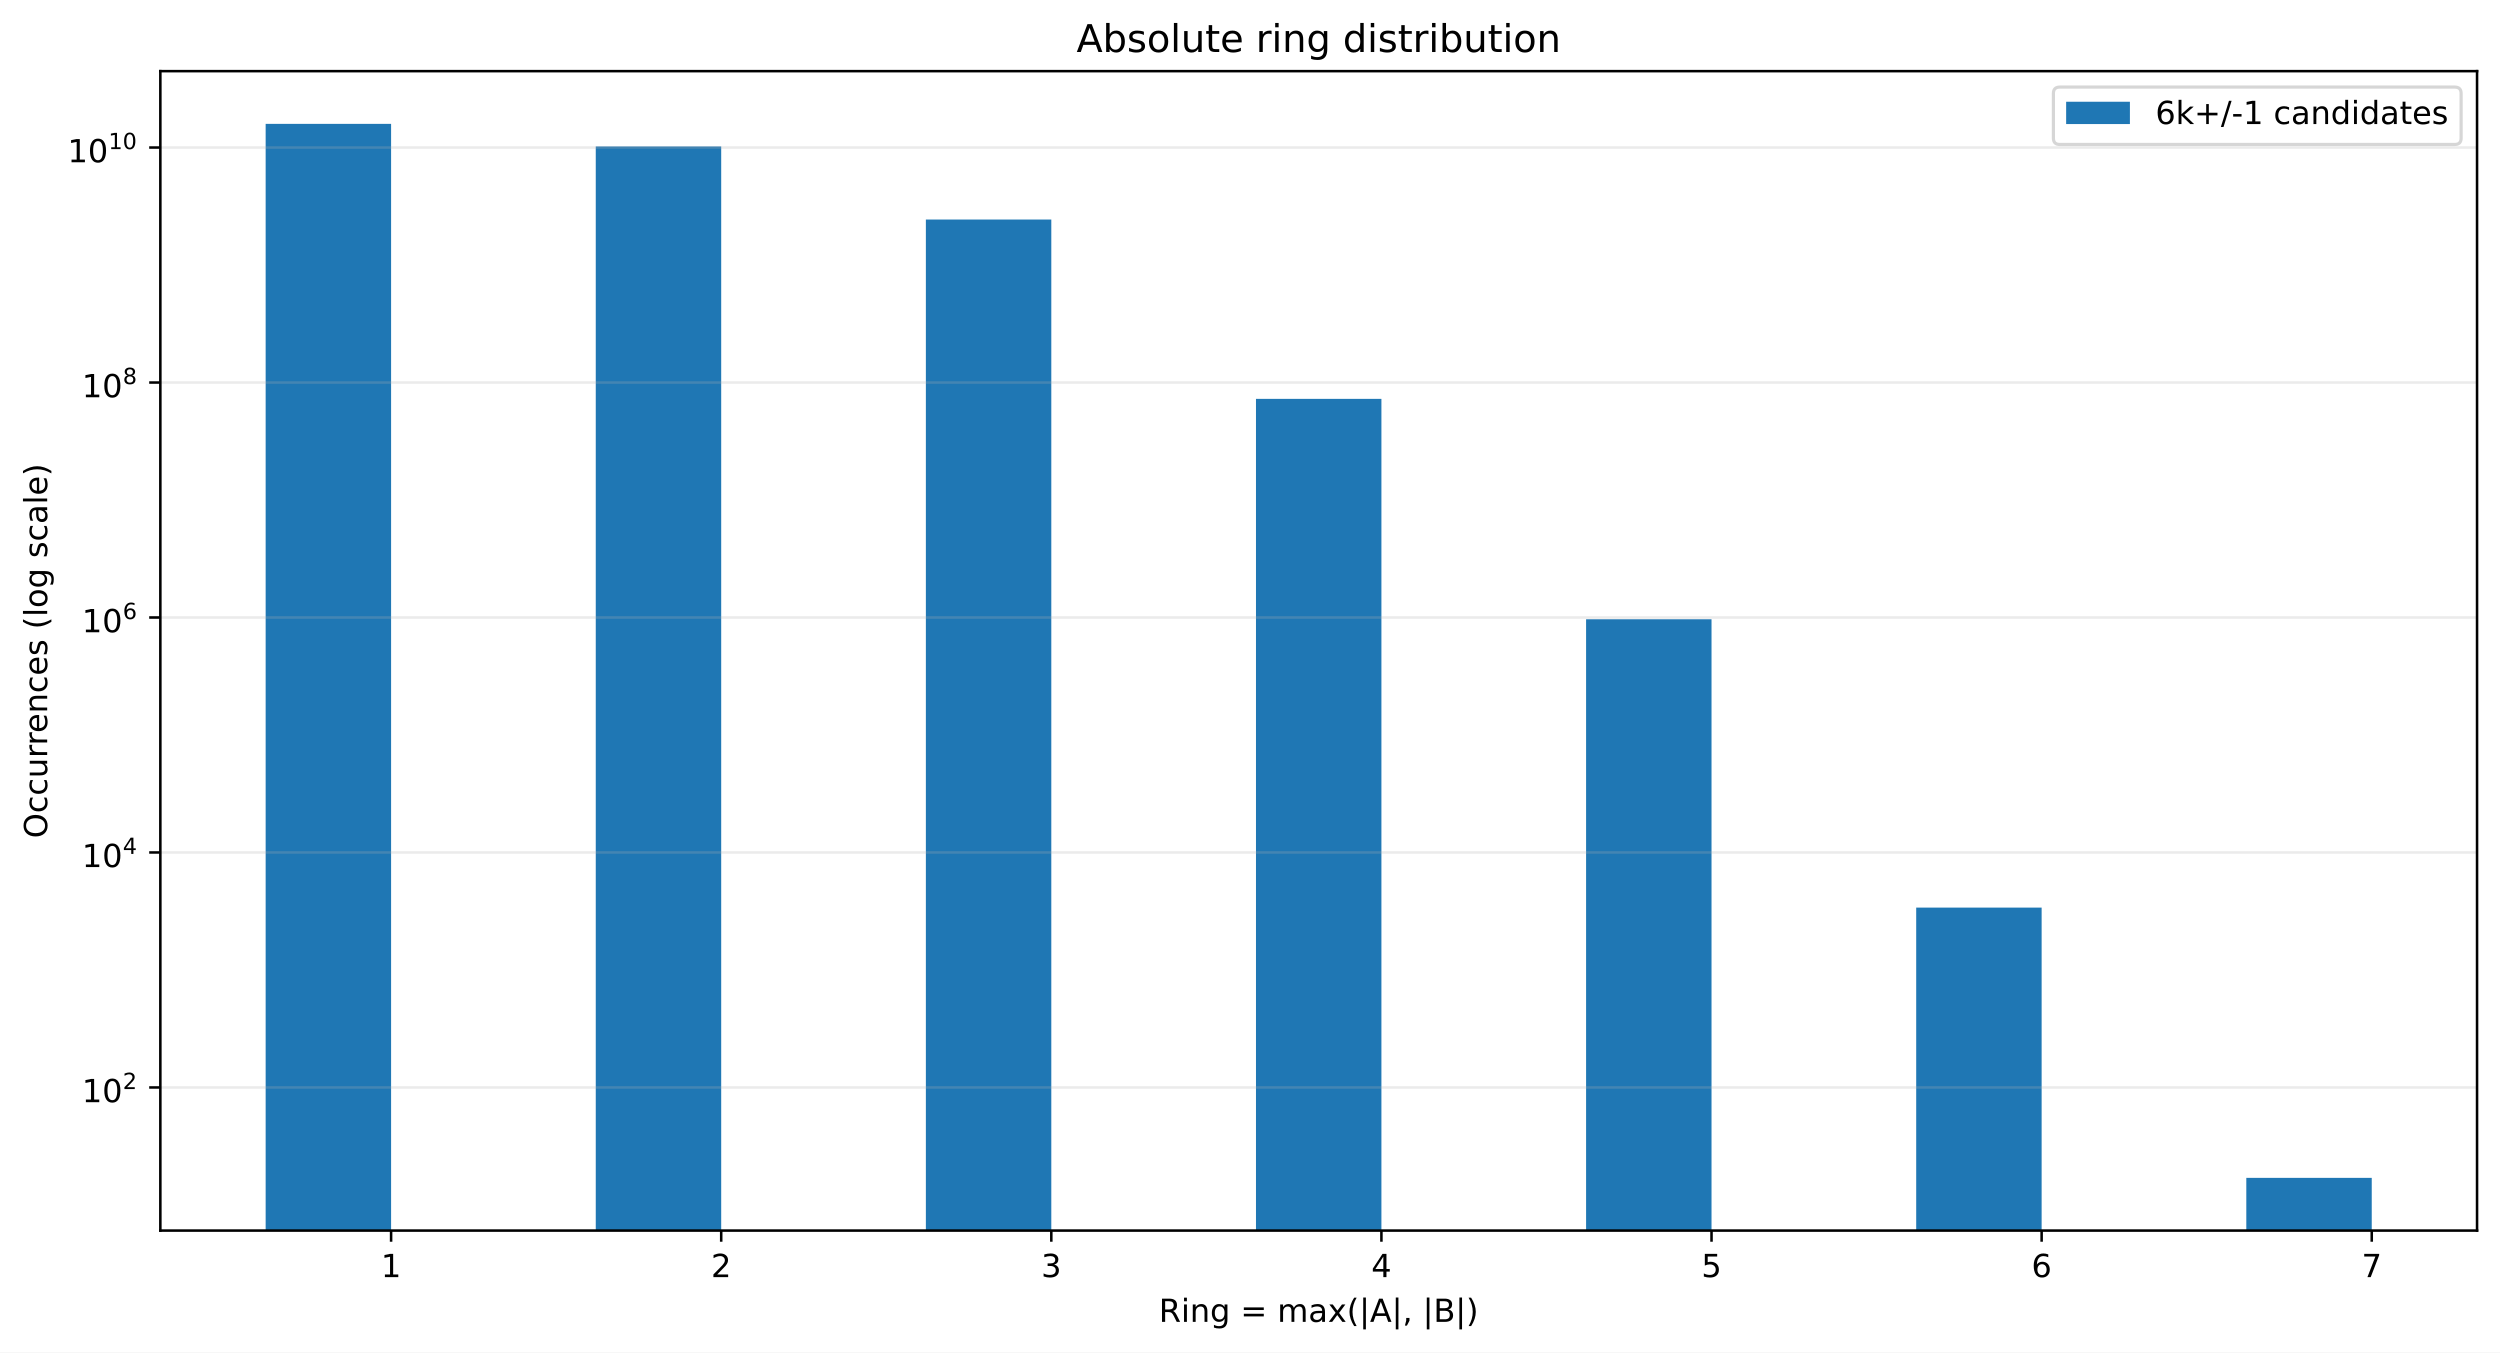
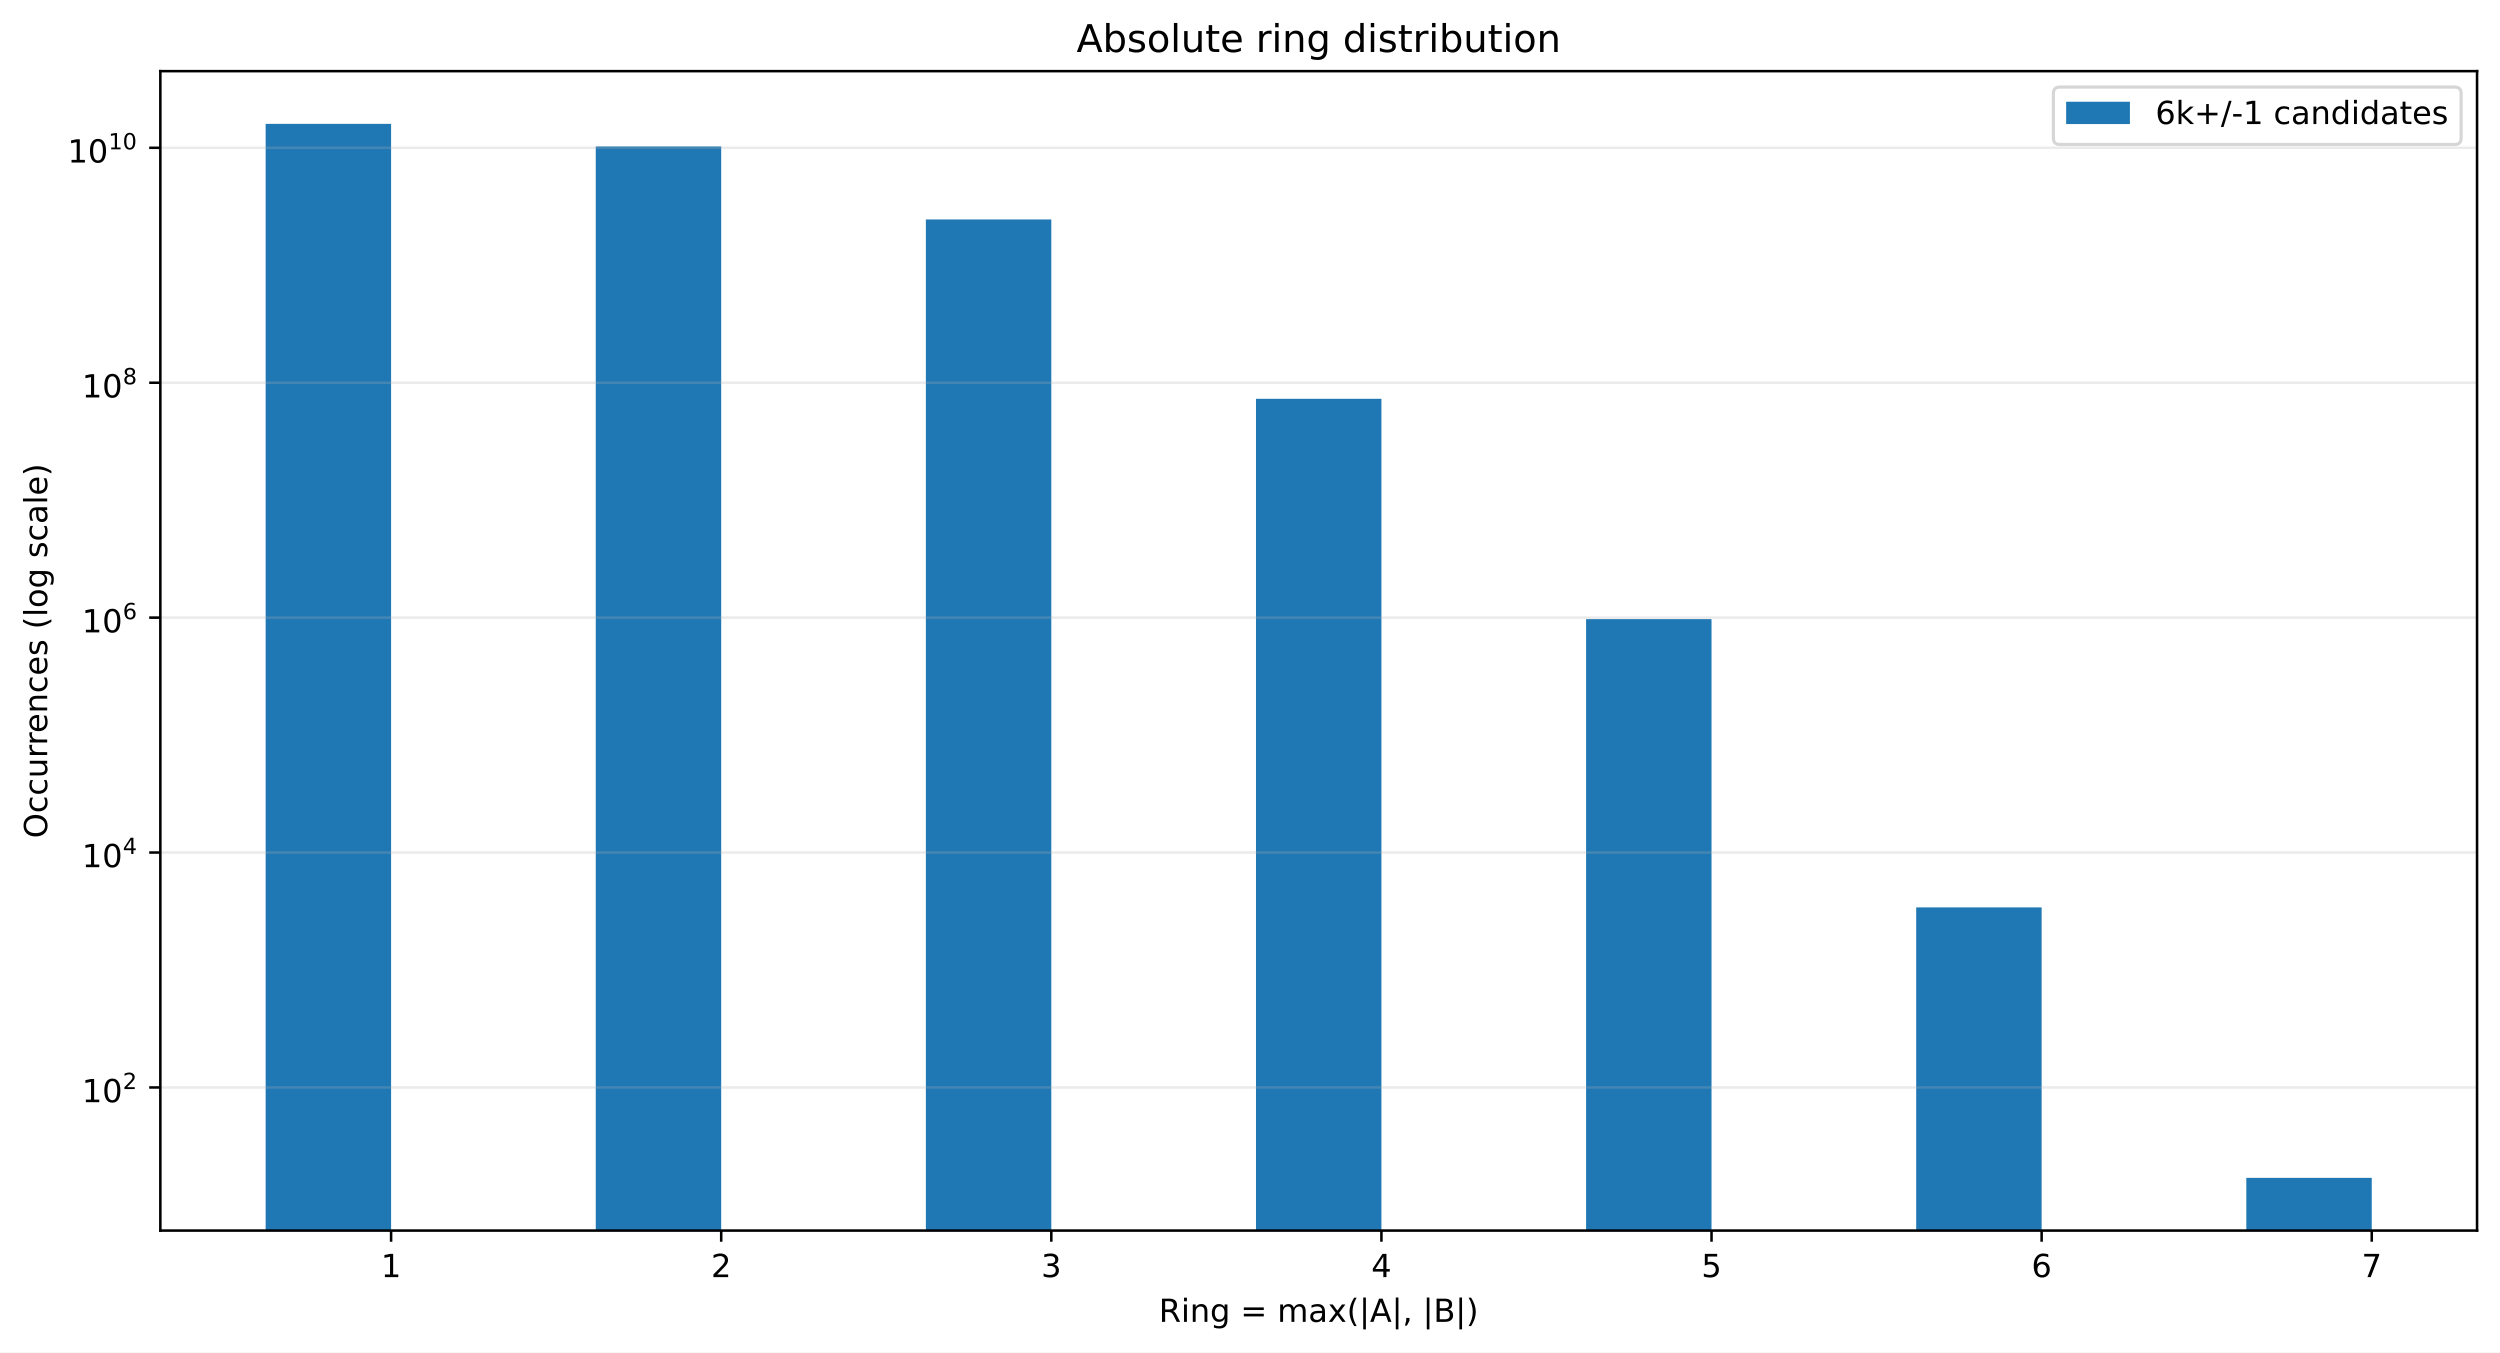
<svg xmlns="http://www.w3.org/2000/svg" xmlns:xlink="http://www.w3.org/1999/xlink" width="784.258pt" height="424.28pt" viewBox="0 0 784.258 424.28" version="1.1">
  <defs>
    <style type="text/css">*{stroke-linejoin: round; stroke-linecap: butt}</style>
  </defs>
  <g id="figure_1">
    <g id="patch_1">
      <path d="M 0 424.28  L 784.258 424.28  L 784.258 0  L 0 0  z " style="fill: #ffffff" />
    </g>
    <g id="axes_1">
      <g id="patch_2">
        <path d="M 50.301 386.036  L 777.058 386.036  L 777.058 22.318  L 50.301 22.318  z " style="fill: #ffffff" />
      </g>
      <g id="patch_3">
-         <path d="M 83.335 37272.055  L 122.687 37272.055  L 122.687 38.851  L 83.335 38.851  z " clip-path="url(#p5de3bfd280)" style="fill: #1f77b4" />
+         <path d="M 83.335 37263.111  L 122.687 37263.111  L 122.687 38.851  L 83.335 38.851  z " clip-path="url(#pdca429edb2)" style="fill: #1f77b4" />
      </g>
      <g id="patch_4">
-         <path d="M 186.891 37272.055  L 226.243 37272.055  L 226.243 45.945  L 186.891 45.945  z " clip-path="url(#p5de3bfd280)" style="fill: #1f77b4" />
+         <path d="M 186.891 37263.111  L 226.243 37263.111  L 226.243 45.943  L 186.891 45.943  z " clip-path="url(#pdca429edb2)" style="fill: #1f77b4" />
      </g>
      <g id="patch_5">
-         <path d="M 290.448 37272.055  L 329.799 37272.055  L 329.799 68.859  L 290.448 68.859  z " clip-path="url(#p5de3bfd280)" style="fill: #1f77b4" />
+         <path d="M 290.448 37263.111  L 329.799 37263.111  L 329.799 68.851  L 290.448 68.851  z " clip-path="url(#pdca429edb2)" style="fill: #1f77b4" />
      </g>
      <g id="patch_6">
-         <path d="M 394.004 37272.055  L 433.355 37272.055  L 433.355 125.124  L 394.004 125.124  z " clip-path="url(#p5de3bfd280)" style="fill: #1f77b4" />
+         <path d="M 394.004 37263.111  L 433.355 37263.111  L 433.355 125.103  L 394.004 125.103  z " clip-path="url(#pdca429edb2)" style="fill: #1f77b4" />
      </g>
      <g id="patch_7">
-         <path d="M 497.56 37272.055  L 536.912 37272.055  L 536.912 194.256  L 497.56 194.256  z " clip-path="url(#p5de3bfd280)" style="fill: #1f77b4" />
+         <path d="M 497.56 37263.111  L 536.912 37263.111  L 536.912 194.217  L 497.56 194.217  z " clip-path="url(#pdca429edb2)" style="fill: #1f77b4" />
      </g>
      <g id="patch_8">
-         <path d="M 601.116 37272.055  L 640.468 37272.055  L 640.468 284.712  L 601.116 284.712  z " clip-path="url(#p5de3bfd280)" style="fill: #1f77b4" />
+         <path d="M 601.116 37263.111  L 640.468 37263.111  L 640.468 284.653  L 601.116 284.653  z " clip-path="url(#pdca429edb2)" style="fill: #1f77b4" />
      </g>
      <g id="patch_9">
-         <path d="M 704.673 37272.055  L 744.024 37272.055  L 744.024 369.503  L 704.673 369.503  z " clip-path="url(#p5de3bfd280)" style="fill: #1f77b4" />
+         <path d="M 704.673 37263.111  L 744.024 37263.111  L 744.024 369.503  L 704.673 369.503  z " clip-path="url(#pdca429edb2)" style="fill: #1f77b4" />
      </g>
      <g id="matplotlib.axis_1">
        <g id="xtick_1">
          <g id="line2d_1">
            <defs>
-               <path id="m37a726b185" d="M 0 0  L 0 3.5  " style="stroke: #000000; stroke-width: 0.8" />
+               <path id="meb6e5f7b41" d="M 0 0  L 0 3.5  " style="stroke: #000000; stroke-width: 0.8" />
            </defs>
            <g>
-               <use xlink:href="#m37a726b185" x="122.687" y="386.036" style="stroke: #000000; stroke-width: 0.8" />
+               <use xlink:href="#meb6e5f7b41" x="122.687" y="386.036" style="stroke: #000000; stroke-width: 0.8" />
            </g>
          </g>
          <g id="text_1">
            <g transform="translate(119.5053 400.6334) scale(0.1 -0.1)">
              <defs>
                <path id="DejaVuSans-14" d="M 794 531  L 1825 531  L 1825 4091  L 703 3866  L 703 4441  L 1819 4666  L 2450 4666  L 2450 531  L 3481 531  L 3481 0  L 794 0  L 794 531  z " transform="scale(0.015625)" />
              </defs>
              <use xlink:href="#DejaVuSans-14" />
            </g>
          </g>
        </g>
        <g id="xtick_2">
          <g id="line2d_2">
            <g>
-               <use xlink:href="#m37a726b185" x="226.243" y="386.036" style="stroke: #000000; stroke-width: 0.8" />
+               <use xlink:href="#meb6e5f7b41" x="226.243" y="386.036" style="stroke: #000000; stroke-width: 0.8" />
            </g>
          </g>
          <g id="text_2">
            <g transform="translate(223.0616 400.6334) scale(0.1 -0.1)">
              <defs>
                <path id="DejaVuSans-15" d="M 1228 531  L 3431 531  L 3431 0  L 469 0  L 469 531  Q 828 903 1448 1529  Q 2069 2156 2228 2338  Q 2531 2678 2651 2914  Q 2772 3150 2772 3378  Q 2772 3750 2511 3984  Q 2250 4219 1831 4219  Q 1534 4219 1204 4116  Q 875 4013 500 3803  L 500 4441  Q 881 4594 1212 4672  Q 1544 4750 1819 4750  Q 2544 4750 2975 4387  Q 3406 4025 3406 3419  Q 3406 3131 3298 2873  Q 3191 2616 2906 2266  Q 2828 2175 2409 1742  Q 1991 1309 1228 531  z " transform="scale(0.015625)" />
              </defs>
              <use xlink:href="#DejaVuSans-15" />
            </g>
          </g>
        </g>
        <g id="xtick_3">
          <g id="line2d_3">
            <g>
-               <use xlink:href="#m37a726b185" x="329.799" y="386.036" style="stroke: #000000; stroke-width: 0.8" />
+               <use xlink:href="#meb6e5f7b41" x="329.799" y="386.036" style="stroke: #000000; stroke-width: 0.8" />
            </g>
          </g>
          <g id="text_3">
            <g transform="translate(326.6178 400.6334) scale(0.1 -0.1)">
              <defs>
                <path id="DejaVuSans-16" d="M 2597 2516  Q 3050 2419 3304 2112  Q 3559 1806 3559 1356  Q 3559 666 3084 287  Q 2609 -91 1734 -91  Q 1441 -91 1130 -33  Q 819 25 488 141  L 488 750  Q 750 597 1062 519  Q 1375 441 1716 441  Q 2309 441 2620 675  Q 2931 909 2931 1356  Q 2931 1769 2642 2001  Q 2353 2234 1838 2234  L 1294 2234  L 1294 2753  L 1863 2753  Q 2328 2753 2575 2939  Q 2822 3125 2822 3475  Q 2822 3834 2567 4026  Q 2313 4219 1838 4219  Q 1578 4219 1281 4162  Q 984 4106 628 3988  L 628 4550  Q 988 4650 1302 4700  Q 1616 4750 1894 4750  Q 2613 4750 3031 4423  Q 3450 4097 3450 3541  Q 3450 3153 3228 2886  Q 3006 2619 2597 2516  z " transform="scale(0.015625)" />
              </defs>
              <use xlink:href="#DejaVuSans-16" />
            </g>
          </g>
        </g>
        <g id="xtick_4">
          <g id="line2d_4">
            <g>
-               <use xlink:href="#m37a726b185" x="433.355" y="386.036" style="stroke: #000000; stroke-width: 0.8" />
+               <use xlink:href="#meb6e5f7b41" x="433.355" y="386.036" style="stroke: #000000; stroke-width: 0.8" />
            </g>
          </g>
          <g id="text_4">
            <g transform="translate(430.174 400.6334) scale(0.1 -0.1)">
              <defs>
                <path id="DejaVuSans-17" d="M 2419 4116  L 825 1625  L 2419 1625  L 2419 4116  z M 2253 4666  L 3047 4666  L 3047 1625  L 3713 1625  L 3713 1100  L 3047 1100  L 3047 0  L 2419 0  L 2419 1100  L 313 1100  L 313 1709  L 2253 4666  z " transform="scale(0.015625)" />
              </defs>
              <use xlink:href="#DejaVuSans-17" />
            </g>
          </g>
        </g>
        <g id="xtick_5">
          <g id="line2d_5">
            <g>
-               <use xlink:href="#m37a726b185" x="536.912" y="386.036" style="stroke: #000000; stroke-width: 0.8" />
+               <use xlink:href="#meb6e5f7b41" x="536.912" y="386.036" style="stroke: #000000; stroke-width: 0.8" />
            </g>
          </g>
          <g id="text_5">
            <g transform="translate(533.7303 400.6334) scale(0.1 -0.1)">
              <defs>
                <path id="DejaVuSans-18" d="M 691 4666  L 3169 4666  L 3169 4134  L 1269 4134  L 1269 2991  Q 1406 3038 1543 3061  Q 1681 3084 1819 3084  Q 2600 3084 3056 2656  Q 3513 2228 3513 1497  Q 3513 744 3044 326  Q 2575 -91 1722 -91  Q 1428 -91 1123 -41  Q 819 9 494 109  L 494 744  Q 775 591 1075 516  Q 1375 441 1709 441  Q 2250 441 2565 725  Q 2881 1009 2881 1497  Q 2881 1984 2565 2268  Q 2250 2553 1709 2553  Q 1456 2553 1204 2497  Q 953 2441 691 2322  L 691 4666  z " transform="scale(0.015625)" />
              </defs>
              <use xlink:href="#DejaVuSans-18" />
            </g>
          </g>
        </g>
        <g id="xtick_6">
          <g id="line2d_6">
            <g>
-               <use xlink:href="#m37a726b185" x="640.468" y="386.036" style="stroke: #000000; stroke-width: 0.8" />
+               <use xlink:href="#meb6e5f7b41" x="640.468" y="386.036" style="stroke: #000000; stroke-width: 0.8" />
            </g>
          </g>
          <g id="text_6">
            <g transform="translate(637.2865 400.6334) scale(0.1 -0.1)">
              <defs>
                <path id="DejaVuSans-19" d="M 2113 2584  Q 1688 2584 1439 2293  Q 1191 2003 1191 1497  Q 1191 994 1439 701  Q 1688 409 2113 409  Q 2538 409 2786 701  Q 3034 994 3034 1497  Q 3034 2003 2786 2293  Q 2538 2584 2113 2584  z M 3366 4563  L 3366 3988  Q 3128 4100 2886 4159  Q 2644 4219 2406 4219  Q 1781 4219 1451 3797  Q 1122 3375 1075 2522  Q 1259 2794 1537 2939  Q 1816 3084 2150 3084  Q 2853 3084 3261 2657  Q 3669 2231 3669 1497  Q 3669 778 3244 343  Q 2819 -91 2113 -91  Q 1303 -91 875 529  Q 447 1150 447 2328  Q 447 3434 972 4092  Q 1497 4750 2381 4750  Q 2619 4750 2861 4703  Q 3103 4656 3366 4563  z " transform="scale(0.015625)" />
              </defs>
              <use xlink:href="#DejaVuSans-19" />
            </g>
          </g>
        </g>
        <g id="xtick_7">
          <g id="line2d_7">
            <g>
-               <use xlink:href="#m37a726b185" x="744.024" y="386.036" style="stroke: #000000; stroke-width: 0.8" />
+               <use xlink:href="#meb6e5f7b41" x="744.024" y="386.036" style="stroke: #000000; stroke-width: 0.8" />
            </g>
          </g>
          <g id="text_7">
            <g transform="translate(740.8427 400.6334) scale(0.1 -0.1)">
              <defs>
                <path id="DejaVuSans-1a" d="M 525 4666  L 3525 4666  L 3525 4397  L 1831 0  L 1172 0  L 2766 4134  L 525 4134  L 525 4666  z " transform="scale(0.015625)" />
              </defs>
              <use xlink:href="#DejaVuSans-1a" />
            </g>
          </g>
        </g>
        <g id="text_8">
          <g transform="translate(363.5437 414.678) scale(0.1 -0.1)">
            <defs>
              <path id="DejaVuSans-35" d="M 2841 2188  Q 3044 2119 3236 1894  Q 3428 1669 3622 1275  L 4263 0  L 3584 0  L 2988 1197  Q 2756 1666 2539 1819  Q 2322 1972 1947 1972  L 1259 1972  L 1259 0  L 628 0  L 628 4666  L 2053 4666  Q 2853 4666 3247 4331  Q 3641 3997 3641 3322  Q 3641 2881 3436 2590  Q 3231 2300 2841 2188  z M 1259 4147  L 1259 2491  L 2053 2491  Q 2509 2491 2742 2702  Q 2975 2913 2975 3322  Q 2975 3731 2742 3939  Q 2509 4147 2053 4147  L 1259 4147  z " transform="scale(0.015625)" />
              <path id="DejaVuSans-4c" d="M 603 3500  L 1178 3500  L 1178 0  L 603 0  L 603 3500  z M 603 4863  L 1178 4863  L 1178 4134  L 603 4134  L 603 4863  z " transform="scale(0.015625)" />
              <path id="DejaVuSans-51" d="M 3513 2113  L 3513 0  L 2938 0  L 2938 2094  Q 2938 2591 2744 2837  Q 2550 3084 2163 3084  Q 1697 3084 1428 2787  Q 1159 2491 1159 1978  L 1159 0  L 581 0  L 581 3500  L 1159 3500  L 1159 2956  Q 1366 3272 1645 3428  Q 1925 3584 2291 3584  Q 2894 3584 3203 3211  Q 3513 2838 3513 2113  z " transform="scale(0.015625)" />
              <path id="DejaVuSans-4a" d="M 2906 1791  Q 2906 2416 2648 2759  Q 2391 3103 1925 3103  Q 1463 3103 1205 2759  Q 947 2416 947 1791  Q 947 1169 1205 825  Q 1463 481 1925 481  Q 2391 481 2648 825  Q 2906 1169 2906 1791  z M 3481 434  Q 3481 -459 3084 -895  Q 2688 -1331 1869 -1331  Q 1566 -1331 1297 -1286  Q 1028 -1241 775 -1147  L 775 -588  Q 1028 -725 1275 -790  Q 1522 -856 1778 -856  Q 2344 -856 2625 -561  Q 2906 -266 2906 331  L 2906 616  Q 2728 306 2450 153  Q 2172 0 1784 0  Q 1141 0 747 490  Q 353 981 353 1791  Q 353 2603 747 3093  Q 1141 3584 1784 3584  Q 2172 3584 2450 3431  Q 2728 3278 2906 2969  L 2906 3500  L 3481 3500  L 3481 434  z " transform="scale(0.015625)" />
              <path id="DejaVuSans-3" transform="scale(0.015625)" />
              <path id="DejaVuSans-20" d="M 678 2906  L 4684 2906  L 4684 2381  L 678 2381  L 678 2906  z M 678 1631  L 4684 1631  L 4684 1100  L 678 1100  L 678 1631  z " transform="scale(0.015625)" />
              <path id="DejaVuSans-50" d="M 3328 2828  Q 3544 3216 3844 3400  Q 4144 3584 4550 3584  Q 5097 3584 5394 3201  Q 5691 2819 5691 2113  L 5691 0  L 5113 0  L 5113 2094  Q 5113 2597 4934 2840  Q 4756 3084 4391 3084  Q 3944 3084 3684 2787  Q 3425 2491 3425 1978  L 3425 0  L 2847 0  L 2847 2094  Q 2847 2600 2669 2842  Q 2491 3084 2119 3084  Q 1678 3084 1418 2786  Q 1159 2488 1159 1978  L 1159 0  L 581 0  L 581 3500  L 1159 3500  L 1159 2956  Q 1356 3278 1631 3431  Q 1906 3584 2284 3584  Q 2666 3584 2933 3390  Q 3200 3197 3328 2828  z " transform="scale(0.015625)" />
              <path id="DejaVuSans-44" d="M 2194 1759  Q 1497 1759 1228 1600  Q 959 1441 959 1056  Q 959 750 1161 570  Q 1363 391 1709 391  Q 2188 391 2477 730  Q 2766 1069 2766 1631  L 2766 1759  L 2194 1759  z M 3341 1997  L 3341 0  L 2766 0  L 2766 531  Q 2569 213 2275 61  Q 1981 -91 1556 -91  Q 1019 -91 701 211  Q 384 513 384 1019  Q 384 1609 779 1909  Q 1175 2209 1959 2209  L 2766 2209  L 2766 2266  Q 2766 2663 2505 2880  Q 2244 3097 1772 3097  Q 1472 3097 1187 3025  Q 903 2953 641 2809  L 641 3341  Q 956 3463 1253 3523  Q 1550 3584 1831 3584  Q 2591 3584 2966 3190  Q 3341 2797 3341 1997  z " transform="scale(0.015625)" />
              <path id="DejaVuSans-5b" d="M 3513 3500  L 2247 1797  L 3578 0  L 2900 0  L 1881 1375  L 863 0  L 184 0  L 1544 1831  L 300 3500  L 978 3500  L 1906 2253  L 2834 3500  L 3513 3500  z " transform="scale(0.015625)" />
              <path id="DejaVuSans-b" d="M 1984 4856  Q 1566 4138 1362 3434  Q 1159 2731 1159 2009  Q 1159 1288 1364 580  Q 1569 -128 1984 -844  L 1484 -844  Q 1016 -109 783 600  Q 550 1309 550 2009  Q 550 2706 781 3412  Q 1013 4119 1484 4856  L 1984 4856  z " transform="scale(0.015625)" />
              <path id="DejaVuSans-5f" d="M 1344 4891  L 1344 -1509  L 813 -1509  L 813 4891  L 1344 4891  z " transform="scale(0.015625)" />
              <path id="DejaVuSans-24" d="M 2188 4044  L 1331 1722  L 3047 1722  L 2188 4044  z M 1831 4666  L 2547 4666  L 4325 0  L 3669 0  L 3244 1197  L 1141 1197  L 716 0  L 50 0  L 1831 4666  z " transform="scale(0.015625)" />
              <path id="DejaVuSans-f" d="M 750 794  L 1409 794  L 1409 256  L 897 -744  L 494 -744  L 750 256  L 750 794  z " transform="scale(0.015625)" />
              <path id="DejaVuSans-25" d="M 1259 2228  L 1259 519  L 2272 519  Q 2781 519 3026 730  Q 3272 941 3272 1375  Q 3272 1813 3026 2020  Q 2781 2228 2272 2228  L 1259 2228  z M 1259 4147  L 1259 2741  L 2194 2741  Q 2656 2741 2882 2914  Q 3109 3088 3109 3444  Q 3109 3797 2882 3972  Q 2656 4147 2194 4147  L 1259 4147  z M 628 4666  L 2241 4666  Q 2963 4666 3353 4366  Q 3744 4066 3744 3513  Q 3744 3084 3544 2831  Q 3344 2578 2956 2516  Q 3422 2416 3680 2098  Q 3938 1781 3938 1306  Q 3938 681 3513 340  Q 3088 0 2303 0  L 628 0  L 628 4666  z " transform="scale(0.015625)" />
              <path id="DejaVuSans-c" d="M 513 4856  L 1013 4856  Q 1481 4119 1714 3412  Q 1947 2706 1947 2009  Q 1947 1309 1714 600  Q 1481 -109 1013 -844  L 513 -844  Q 928 -128 1133 580  Q 1338 1288 1338 2009  Q 1338 2731 1133 3434  Q 928 4138 513 4856  z " transform="scale(0.015625)" />
            </defs>
            <use xlink:href="#DejaVuSans-35" />
            <use xlink:href="#DejaVuSans-4c" transform="translate(69.48438 0)" />
            <use xlink:href="#DejaVuSans-51" transform="translate(97.26562 0)" />
            <use xlink:href="#DejaVuSans-4a" transform="translate(160.6406 0)" />
            <use xlink:href="#DejaVuSans-3" transform="translate(224.125 0)" />
            <use xlink:href="#DejaVuSans-20" transform="translate(255.9062 0)" />
            <use xlink:href="#DejaVuSans-3" transform="translate(339.7031 0)" />
            <use xlink:href="#DejaVuSans-50" transform="translate(371.4844 0)" />
            <use xlink:href="#DejaVuSans-44" transform="translate(468.8906 0)" />
            <use xlink:href="#DejaVuSans-5b" transform="translate(530.1719 0)" />
            <use xlink:href="#DejaVuSans-b" transform="translate(589.3594 0)" />
            <use xlink:href="#DejaVuSans-5f" transform="translate(628.375 0)" />
            <use xlink:href="#DejaVuSans-24" transform="translate(662.0625 0)" />
            <use xlink:href="#DejaVuSans-5f" transform="translate(730.4688 0)" />
            <use xlink:href="#DejaVuSans-f" transform="translate(764.1562 0)" />
            <use xlink:href="#DejaVuSans-3" transform="translate(795.9375 0)" />
            <use xlink:href="#DejaVuSans-5f" transform="translate(827.7188 0)" />
            <use xlink:href="#DejaVuSans-25" transform="translate(861.4062 0)" />
            <use xlink:href="#DejaVuSans-5f" transform="translate(930.0156 0)" />
            <use xlink:href="#DejaVuSans-c" transform="translate(963.7031 0)" />
          </g>
        </g>
      </g>
      <g id="matplotlib.axis_2">
        <g id="ytick_1">
          <g id="line2d_8">
-             <path d="M 50.301 341.14  L 777.058 341.14  " clip-path="url(#p5de3bfd280)" style="fill: none; stroke: #b0b0b0; stroke-opacity: 0.25; stroke-width: 0.8; stroke-linecap: square" />
+             <path d="M 50.301 341.147  L 777.058 341.147  " clip-path="url(#pdca429edb2)" style="fill: none; stroke: #b0b0b0; stroke-opacity: 0.25; stroke-width: 0.8; stroke-linecap: square" />
          </g>
          <g id="line2d_9">
            <defs>
-               <path id="m7435d245ad" d="M 0 0  L -3.5 0  " style="stroke: #000000; stroke-width: 0.8" />
+               <path id="md91ee66e04" d="M 0 0  L -3.5 0  " style="stroke: #000000; stroke-width: 0.8" />
            </defs>
            <g>
-               <use xlink:href="#m7435d245ad" x="50.301" y="341.14" style="stroke: #000000; stroke-width: 0.8" />
+               <use xlink:href="#md91ee66e04" x="50.301" y="341.147" style="stroke: #000000; stroke-width: 0.8" />
            </g>
          </g>
          <g id="text_9">
-             <g transform="translate(25.70078 345.8397) scale(0.1 -0.1)">
+             <g transform="translate(25.70078 345.8465) scale(0.1 -0.1)">
              <defs>
                <path id="DejaVuSans-13" d="M 2034 4250  Q 1547 4250 1301 3770  Q 1056 3291 1056 2328  Q 1056 1369 1301 889  Q 1547 409 2034 409  Q 2525 409 2770 889  Q 3016 1369 3016 2328  Q 3016 3291 2770 3770  Q 2525 4250 2034 4250  z M 2034 4750  Q 2819 4750 3233 4129  Q 3647 3509 3647 2328  Q 3647 1150 3233 529  Q 2819 -91 2034 -91  Q 1250 -91 836 529  Q 422 1150 422 2328  Q 422 3509 836 4129  Q 1250 4750 2034 4750  z " transform="scale(0.015625)" />
              </defs>
              <use xlink:href="#DejaVuSans-14" transform="translate(0 0.746875)" />
              <use xlink:href="#DejaVuSans-13" transform="translate(63.62305 0.746875)" />
              <use xlink:href="#DejaVuSans-15" transform="translate(128.2031 42.04688) scale(0.7)" />
            </g>
          </g>
        </g>
        <g id="ytick_2">
          <g id="line2d_10">
-             <path d="M 50.301 267.425  L 777.058 267.425  " clip-path="url(#p5de3bfd280)" style="fill: none; stroke: #b0b0b0; stroke-opacity: 0.25; stroke-width: 0.8; stroke-linecap: square" />
+             <path d="M 50.301 267.45  L 777.058 267.45  " clip-path="url(#pdca429edb2)" style="fill: none; stroke: #b0b0b0; stroke-opacity: 0.25; stroke-width: 0.8; stroke-linecap: square" />
          </g>
          <g id="line2d_11">
            <g>
-               <use xlink:href="#m7435d245ad" x="50.301" y="267.425" style="stroke: #000000; stroke-width: 0.8" />
+               <use xlink:href="#md91ee66e04" x="50.301" y="267.45" style="stroke: #000000; stroke-width: 0.8" />
            </g>
          </g>
          <g id="text_10">
-             <g transform="translate(25.70078 272.0753) scale(0.1 -0.1)">
+             <g transform="translate(25.70078 272.1) scale(0.1 -0.1)">
              <use xlink:href="#DejaVuSans-14" transform="translate(0 0.665625)" />
              <use xlink:href="#DejaVuSans-13" transform="translate(63.62305 0.665625)" />
              <use xlink:href="#DejaVuSans-17" transform="translate(128.2031 41.96563) scale(0.7)" />
            </g>
          </g>
        </g>
        <g id="ytick_3">
          <g id="line2d_12">
-             <path d="M 50.301 193.711  L 777.058 193.711  " clip-path="url(#p5de3bfd280)" style="fill: none; stroke: #b0b0b0; stroke-opacity: 0.25; stroke-width: 0.8; stroke-linecap: square" />
+             <path d="M 50.301 193.753  L 777.058 193.753  " clip-path="url(#pdca429edb2)" style="fill: none; stroke: #b0b0b0; stroke-opacity: 0.25; stroke-width: 0.8; stroke-linecap: square" />
          </g>
          <g id="line2d_13">
            <g>
-               <use xlink:href="#m7435d245ad" x="50.301" y="193.711" style="stroke: #000000; stroke-width: 0.8" />
+               <use xlink:href="#md91ee66e04" x="50.301" y="193.753" style="stroke: #000000; stroke-width: 0.8" />
            </g>
          </g>
          <g id="text_11">
-             <g transform="translate(25.70078 198.4109) scale(0.1 -0.1)">
+             <g transform="translate(25.70078 198.4535) scale(0.1 -0.1)">
              <use xlink:href="#DejaVuSans-14" transform="translate(0 0.746875)" />
              <use xlink:href="#DejaVuSans-13" transform="translate(63.62305 0.746875)" />
              <use xlink:href="#DejaVuSans-19" transform="translate(128.2031 42.04688) scale(0.7)" />
            </g>
          </g>
        </g>
        <g id="ytick_4">
          <g id="line2d_14">
-             <path d="M 50.301 119.996  L 777.058 119.996  " clip-path="url(#p5de3bfd280)" style="fill: none; stroke: #b0b0b0; stroke-opacity: 0.25; stroke-width: 0.8; stroke-linecap: square" />
+             <path d="M 50.301 120.057  L 777.058 120.057  " clip-path="url(#pdca429edb2)" style="fill: none; stroke: #b0b0b0; stroke-opacity: 0.25; stroke-width: 0.8; stroke-linecap: square" />
          </g>
          <g id="line2d_15">
            <g>
-               <use xlink:href="#m7435d245ad" x="50.301" y="119.996" style="stroke: #000000; stroke-width: 0.8" />
+               <use xlink:href="#md91ee66e04" x="50.301" y="120.057" style="stroke: #000000; stroke-width: 0.8" />
            </g>
          </g>
          <g id="text_12">
-             <g transform="translate(25.70078 124.6965) scale(0.1 -0.1)">
+             <g transform="translate(25.70078 124.7569) scale(0.1 -0.1)">
              <defs>
                <path id="DejaVuSans-1b" d="M 2034 2216  Q 1584 2216 1326 1975  Q 1069 1734 1069 1313  Q 1069 891 1326 650  Q 1584 409 2034 409  Q 2484 409 2743 651  Q 3003 894 3003 1313  Q 3003 1734 2745 1975  Q 2488 2216 2034 2216  z M 1403 2484  Q 997 2584 770 2862  Q 544 3141 544 3541  Q 544 4100 942 4425  Q 1341 4750 2034 4750  Q 2731 4750 3128 4425  Q 3525 4100 3525 3541  Q 3525 3141 3298 2862  Q 3072 2584 2669 2484  Q 3125 2378 3379 2068  Q 3634 1759 3634 1313  Q 3634 634 3220 271  Q 2806 -91 2034 -91  Q 1263 -91 848 271  Q 434 634 434 1313  Q 434 1759 690 2068  Q 947 2378 1403 2484  z M 1172 3481  Q 1172 3119 1398 2916  Q 1625 2713 2034 2713  Q 2441 2713 2670 2916  Q 2900 3119 2900 3481  Q 2900 3844 2670 4047  Q 2441 4250 2034 4250  Q 1625 4250 1398 4047  Q 1172 3844 1172 3481  z " transform="scale(0.015625)" />
              </defs>
              <use xlink:href="#DejaVuSans-14" transform="translate(0 0.746875)" />
              <use xlink:href="#DejaVuSans-13" transform="translate(63.62305 0.746875)" />
              <use xlink:href="#DejaVuSans-1b" transform="translate(128.2031 42.04688) scale(0.7)" />
            </g>
          </g>
        </g>
        <g id="ytick_5">
          <g id="line2d_16">
-             <path d="M 50.301 46.282  L 777.058 46.282  " clip-path="url(#p5de3bfd280)" style="fill: none; stroke: #b0b0b0; stroke-opacity: 0.25; stroke-width: 0.8; stroke-linecap: square" />
+             <path d="M 50.301 46.36  L 777.058 46.36  " clip-path="url(#pdca429edb2)" style="fill: none; stroke: #b0b0b0; stroke-opacity: 0.25; stroke-width: 0.8; stroke-linecap: square" />
          </g>
          <g id="line2d_17">
            <g>
-               <use xlink:href="#m7435d245ad" x="50.301" y="46.282" style="stroke: #000000; stroke-width: 0.8" />
+               <use xlink:href="#md91ee66e04" x="50.301" y="46.36" style="stroke: #000000; stroke-width: 0.8" />
            </g>
          </g>
          <g id="text_13">
-             <g transform="translate(21.20078 50.98206) scale(0.1 -0.1)">
+             <g transform="translate(21.20078 51.06039) scale(0.1 -0.1)">
              <use xlink:href="#DejaVuSans-14" transform="translate(0 0.746875)" />
              <use xlink:href="#DejaVuSans-13" transform="translate(63.62305 0.746875)" />
              <use xlink:href="#DejaVuSans-14" transform="translate(128.2031 42.04688) scale(0.7)" />
              <use xlink:href="#DejaVuSans-13" transform="translate(172.7393 42.04688) scale(0.7)" />
            </g>
          </g>
        </g>
        <g id="text_14">
          <g transform="translate(14.79844 262.9551) rotate(-90) scale(0.1 -0.1)">
            <defs>
              <path id="DejaVuSans-32" d="M 2522 4238  Q 1834 4238 1429 3725  Q 1025 3213 1025 2328  Q 1025 1447 1429 934  Q 1834 422 2522 422  Q 3209 422 3611 934  Q 4013 1447 4013 2328  Q 4013 3213 3611 3725  Q 3209 4238 2522 4238  z M 2522 4750  Q 3503 4750 4090 4092  Q 4678 3434 4678 2328  Q 4678 1225 4090 567  Q 3503 -91 2522 -91  Q 1538 -91 948 565  Q 359 1222 359 2328  Q 359 3434 948 4092  Q 1538 4750 2522 4750  z " transform="scale(0.015625)" />
              <path id="DejaVuSans-46" d="M 3122 3366  L 3122 2828  Q 2878 2963 2633 3030  Q 2388 3097 2138 3097  Q 1578 3097 1268 2742  Q 959 2388 959 1747  Q 959 1106 1268 751  Q 1578 397 2138 397  Q 2388 397 2633 464  Q 2878 531 3122 666  L 3122 134  Q 2881 22 2623 -34  Q 2366 -91 2075 -91  Q 1284 -91 818 406  Q 353 903 353 1747  Q 353 2603 823 3093  Q 1294 3584 2113 3584  Q 2378 3584 2631 3529  Q 2884 3475 3122 3366  z " transform="scale(0.015625)" />
              <path id="DejaVuSans-58" d="M 544 1381  L 544 3500  L 1119 3500  L 1119 1403  Q 1119 906 1312 657  Q 1506 409 1894 409  Q 2359 409 2629 706  Q 2900 1003 2900 1516  L 2900 3500  L 3475 3500  L 3475 0  L 2900 0  L 2900 538  Q 2691 219 2414 64  Q 2138 -91 1772 -91  Q 1169 -91 856 284  Q 544 659 544 1381  z M 1991 3584  L 1991 3584  z " transform="scale(0.015625)" />
              <path id="DejaVuSans-55" d="M 2631 2963  Q 2534 3019 2420 3045  Q 2306 3072 2169 3072  Q 1681 3072 1420 2755  Q 1159 2438 1159 1844  L 1159 0  L 581 0  L 581 3500  L 1159 3500  L 1159 2956  Q 1341 3275 1631 3429  Q 1922 3584 2338 3584  Q 2397 3584 2469 3576  Q 2541 3569 2628 3553  L 2631 2963  z " transform="scale(0.015625)" />
              <path id="DejaVuSans-48" d="M 3597 1894  L 3597 1613  L 953 1613  Q 991 1019 1311 708  Q 1631 397 2203 397  Q 2534 397 2845 478  Q 3156 559 3463 722  L 3463 178  Q 3153 47 2828 -22  Q 2503 -91 2169 -91  Q 1331 -91 842 396  Q 353 884 353 1716  Q 353 2575 817 3079  Q 1281 3584 2069 3584  Q 2775 3584 3186 3129  Q 3597 2675 3597 1894  z M 3022 2063  Q 3016 2534 2758 2815  Q 2500 3097 2075 3097  Q 1594 3097 1305 2825  Q 1016 2553 972 2059  L 3022 2063  z " transform="scale(0.015625)" />
              <path id="DejaVuSans-56" d="M 2834 3397  L 2834 2853  Q 2591 2978 2328 3040  Q 2066 3103 1784 3103  Q 1356 3103 1142 2972  Q 928 2841 928 2578  Q 928 2378 1081 2264  Q 1234 2150 1697 2047  L 1894 2003  Q 2506 1872 2764 1633  Q 3022 1394 3022 966  Q 3022 478 2636 193  Q 2250 -91 1575 -91  Q 1294 -91 989 -36  Q 684 19 347 128  L 347 722  Q 666 556 975 473  Q 1284 391 1588 391  Q 1994 391 2212 530  Q 2431 669 2431 922  Q 2431 1156 2273 1281  Q 2116 1406 1581 1522  L 1381 1569  Q 847 1681 609 1914  Q 372 2147 372 2553  Q 372 3047 722 3315  Q 1072 3584 1716 3584  Q 2034 3584 2315 3537  Q 2597 3491 2834 3397  z " transform="scale(0.015625)" />
              <path id="DejaVuSans-4f" d="M 603 4863  L 1178 4863  L 1178 0  L 603 0  L 603 4863  z " transform="scale(0.015625)" />
              <path id="DejaVuSans-52" d="M 1959 3097  Q 1497 3097 1228 2736  Q 959 2375 959 1747  Q 959 1119 1226 758  Q 1494 397 1959 397  Q 2419 397 2687 759  Q 2956 1122 2956 1747  Q 2956 2369 2687 2733  Q 2419 3097 1959 3097  z M 1959 3584  Q 2709 3584 3137 3096  Q 3566 2609 3566 1747  Q 3566 888 3137 398  Q 2709 -91 1959 -91  Q 1206 -91 779 398  Q 353 888 353 1747  Q 353 2609 779 3096  Q 1206 3584 1959 3584  z " transform="scale(0.015625)" />
            </defs>
            <use xlink:href="#DejaVuSans-32" />
            <use xlink:href="#DejaVuSans-46" transform="translate(78.71875 0)" />
            <use xlink:href="#DejaVuSans-46" transform="translate(133.7031 0)" />
            <use xlink:href="#DejaVuSans-58" transform="translate(188.6875 0)" />
            <use xlink:href="#DejaVuSans-55" transform="translate(252.0625 0)" />
            <use xlink:href="#DejaVuSans-55" transform="translate(291.4219 0)" />
            <use xlink:href="#DejaVuSans-48" transform="translate(330.3281 0)" />
            <use xlink:href="#DejaVuSans-51" transform="translate(391.8594 0)" />
            <use xlink:href="#DejaVuSans-46" transform="translate(455.2344 0)" />
            <use xlink:href="#DejaVuSans-48" transform="translate(510.2188 0)" />
            <use xlink:href="#DejaVuSans-56" transform="translate(571.75 0)" />
            <use xlink:href="#DejaVuSans-3" transform="translate(623.8438 0)" />
            <use xlink:href="#DejaVuSans-b" transform="translate(655.625 0)" />
            <use xlink:href="#DejaVuSans-4f" transform="translate(694.6406 0)" />
            <use xlink:href="#DejaVuSans-52" transform="translate(722.4219 0)" />
            <use xlink:href="#DejaVuSans-4a" transform="translate(783.6094 0)" />
            <use xlink:href="#DejaVuSans-3" transform="translate(847.0938 0)" />
            <use xlink:href="#DejaVuSans-56" transform="translate(878.875 0)" />
            <use xlink:href="#DejaVuSans-46" transform="translate(930.9688 0)" />
            <use xlink:href="#DejaVuSans-44" transform="translate(985.9531 0)" />
            <use xlink:href="#DejaVuSans-4f" transform="translate(1047.234 0)" />
            <use xlink:href="#DejaVuSans-48" transform="translate(1075.016 0)" />
            <use xlink:href="#DejaVuSans-c" transform="translate(1136.547 0)" />
          </g>
        </g>
      </g>
      <g id="patch_10">
        <path d="M 50.301 386.036  L 50.301 22.318  " style="fill: none; stroke: #000000; stroke-width: 0.8; stroke-linejoin: miter; stroke-linecap: square" />
      </g>
      <g id="patch_11">
        <path d="M 777.058 386.036  L 777.058 22.318  " style="fill: none; stroke: #000000; stroke-width: 0.8; stroke-linejoin: miter; stroke-linecap: square" />
      </g>
      <g id="patch_12">
        <path d="M 50.301 386.036  L 777.058 386.036  " style="fill: none; stroke: #000000; stroke-width: 0.8; stroke-linejoin: miter; stroke-linecap: square" />
      </g>
      <g id="patch_13">
        <path d="M 50.301 22.318  L 777.058 22.318  " style="fill: none; stroke: #000000; stroke-width: 0.8; stroke-linejoin: miter; stroke-linecap: square" />
      </g>
      <g id="text_15">
        <g transform="translate(337.7055 16.31812) scale(0.12 -0.12)">
          <defs>
            <path id="DejaVuSans-45" d="M 3116 1747  Q 3116 2381 2855 2742  Q 2594 3103 2138 3103  Q 1681 3103 1420 2742  Q 1159 2381 1159 1747  Q 1159 1113 1420 752  Q 1681 391 2138 391  Q 2594 391 2855 752  Q 3116 1113 3116 1747  z M 1159 2969  Q 1341 3281 1617 3432  Q 1894 3584 2278 3584  Q 2916 3584 3314 3078  Q 3713 2572 3713 1747  Q 3713 922 3314 415  Q 2916 -91 2278 -91  Q 1894 -91 1617 61  Q 1341 213 1159 525  L 1159 0  L 581 0  L 581 4863  L 1159 4863  L 1159 2969  z " transform="scale(0.015625)" />
            <path id="DejaVuSans-57" d="M 1172 4494  L 1172 3500  L 2356 3500  L 2356 3053  L 1172 3053  L 1172 1153  Q 1172 725 1289 603  Q 1406 481 1766 481  L 2356 481  L 2356 0  L 1766 0  Q 1100 0 847 248  Q 594 497 594 1153  L 594 3053  L 172 3053  L 172 3500  L 594 3500  L 594 4494  L 1172 4494  z " transform="scale(0.015625)" />
            <path id="DejaVuSans-47" d="M 2906 2969  L 2906 4863  L 3481 4863  L 3481 0  L 2906 0  L 2906 525  Q 2725 213 2448 61  Q 2172 -91 1784 -91  Q 1150 -91 751 415  Q 353 922 353 1747  Q 353 2572 751 3078  Q 1150 3584 1784 3584  Q 2172 3584 2448 3432  Q 2725 3281 2906 2969  z M 947 1747  Q 947 1113 1208 752  Q 1469 391 1925 391  Q 2381 391 2643 752  Q 2906 1113 2906 1747  Q 2906 2381 2643 2742  Q 2381 3103 1925 3103  Q 1469 3103 1208 2742  Q 947 2381 947 1747  z " transform="scale(0.015625)" />
          </defs>
          <use xlink:href="#DejaVuSans-24" />
          <use xlink:href="#DejaVuSans-45" transform="translate(68.40625 0)" />
          <use xlink:href="#DejaVuSans-56" transform="translate(131.8906 0)" />
          <use xlink:href="#DejaVuSans-52" transform="translate(183.9844 0)" />
          <use xlink:href="#DejaVuSans-4f" transform="translate(245.1719 0)" />
          <use xlink:href="#DejaVuSans-58" transform="translate(272.9531 0)" />
          <use xlink:href="#DejaVuSans-57" transform="translate(336.3281 0)" />
          <use xlink:href="#DejaVuSans-48" transform="translate(375.5312 0)" />
          <use xlink:href="#DejaVuSans-3" transform="translate(437.0625 0)" />
          <use xlink:href="#DejaVuSans-55" transform="translate(468.8438 0)" />
          <use xlink:href="#DejaVuSans-4c" transform="translate(509.9531 0)" />
          <use xlink:href="#DejaVuSans-51" transform="translate(537.7344 0)" />
          <use xlink:href="#DejaVuSans-4a" transform="translate(601.1094 0)" />
          <use xlink:href="#DejaVuSans-3" transform="translate(664.5938 0)" />
          <use xlink:href="#DejaVuSans-47" transform="translate(696.375 0)" />
          <use xlink:href="#DejaVuSans-4c" transform="translate(759.8594 0)" />
          <use xlink:href="#DejaVuSans-56" transform="translate(787.6406 0)" />
          <use xlink:href="#DejaVuSans-57" transform="translate(839.7344 0)" />
          <use xlink:href="#DejaVuSans-55" transform="translate(878.9375 0)" />
          <use xlink:href="#DejaVuSans-4c" transform="translate(920.0469 0)" />
          <use xlink:href="#DejaVuSans-45" transform="translate(947.8281 0)" />
          <use xlink:href="#DejaVuSans-58" transform="translate(1011.312 0)" />
          <use xlink:href="#DejaVuSans-57" transform="translate(1074.688 0)" />
          <use xlink:href="#DejaVuSans-4c" transform="translate(1113.891 0)" />
          <use xlink:href="#DejaVuSans-52" transform="translate(1141.672 0)" />
          <use xlink:href="#DejaVuSans-51" transform="translate(1202.859 0)" />
        </g>
      </g>
      <g id="legend_1">
        <g id="patch_14">
          <path d="M 646.158 45.319  L 770.058 45.319  Q 772.058 45.319 772.058 43.319  L 772.058 29.318  Q 772.058 27.318 770.058 27.318  L 646.158 27.318  Q 644.158 27.318 644.158 29.318  L 644.158 43.319  Q 644.158 45.319 646.158 45.319  z " style="fill: #ffffff; opacity: 0.8; stroke: #cccccc; stroke-linejoin: miter" />
        </g>
        <g id="patch_15">
          <path d="M 648.158 38.917  L 668.158 38.917  L 668.158 31.917  L 648.158 31.917  z " style="fill: #1f77b4" />
        </g>
        <g id="text_16">
          <g transform="translate(676.1584 38.91656) scale(0.1 -0.1)">
            <defs>
              <path id="DejaVuSans-4e" d="M 581 4863  L 1159 4863  L 1159 1991  L 2875 3500  L 3609 3500  L 1753 1863  L 3688 0  L 2938 0  L 1159 1709  L 1159 0  L 581 0  L 581 4863  z " transform="scale(0.015625)" />
              <path id="DejaVuSans-e" d="M 2944 4013  L 2944 2272  L 4684 2272  L 4684 1741  L 2944 1741  L 2944 0  L 2419 0  L 2419 1741  L 678 1741  L 678 2272  L 2419 2272  L 2419 4013  L 2944 4013  z " transform="scale(0.015625)" />
              <path id="DejaVuSans-12" d="M 1625 4666  L 2156 4666  L 531 -594  L 0 -594  L 1625 4666  z " transform="scale(0.015625)" />
              <path id="DejaVuSans-10" d="M 313 2009  L 1997 2009  L 1997 1497  L 313 1497  L 313 2009  z " transform="scale(0.015625)" />
            </defs>
            <use xlink:href="#DejaVuSans-19" />
            <use xlink:href="#DejaVuSans-4e" transform="translate(63.625 0)" />
            <use xlink:href="#DejaVuSans-e" transform="translate(121.5312 0)" />
            <use xlink:href="#DejaVuSans-12" transform="translate(205.3281 0)" />
            <use xlink:href="#DejaVuSans-10" transform="translate(239.0156 0)" />
            <use xlink:href="#DejaVuSans-14" transform="translate(275.0938 0)" />
            <use xlink:href="#DejaVuSans-3" transform="translate(338.7188 0)" />
            <use xlink:href="#DejaVuSans-46" transform="translate(370.5 0)" />
            <use xlink:href="#DejaVuSans-44" transform="translate(425.4844 0)" />
            <use xlink:href="#DejaVuSans-51" transform="translate(486.7656 0)" />
            <use xlink:href="#DejaVuSans-47" transform="translate(550.1406 0)" />
            <use xlink:href="#DejaVuSans-4c" transform="translate(613.625 0)" />
            <use xlink:href="#DejaVuSans-47" transform="translate(641.4062 0)" />
            <use xlink:href="#DejaVuSans-44" transform="translate(704.8906 0)" />
            <use xlink:href="#DejaVuSans-57" transform="translate(766.1719 0)" />
            <use xlink:href="#DejaVuSans-48" transform="translate(805.375 0)" />
            <use xlink:href="#DejaVuSans-56" transform="translate(866.9062 0)" />
          </g>
        </g>
      </g>
    </g>
  </g>
  <defs>
-     <clipPath id="p5de3bfd280">
+     <clipPath id="pdca429edb2">
      <rect x="50.301" y="22.318" width="726.758" height="363.718" />
    </clipPath>
  </defs>
</svg>
